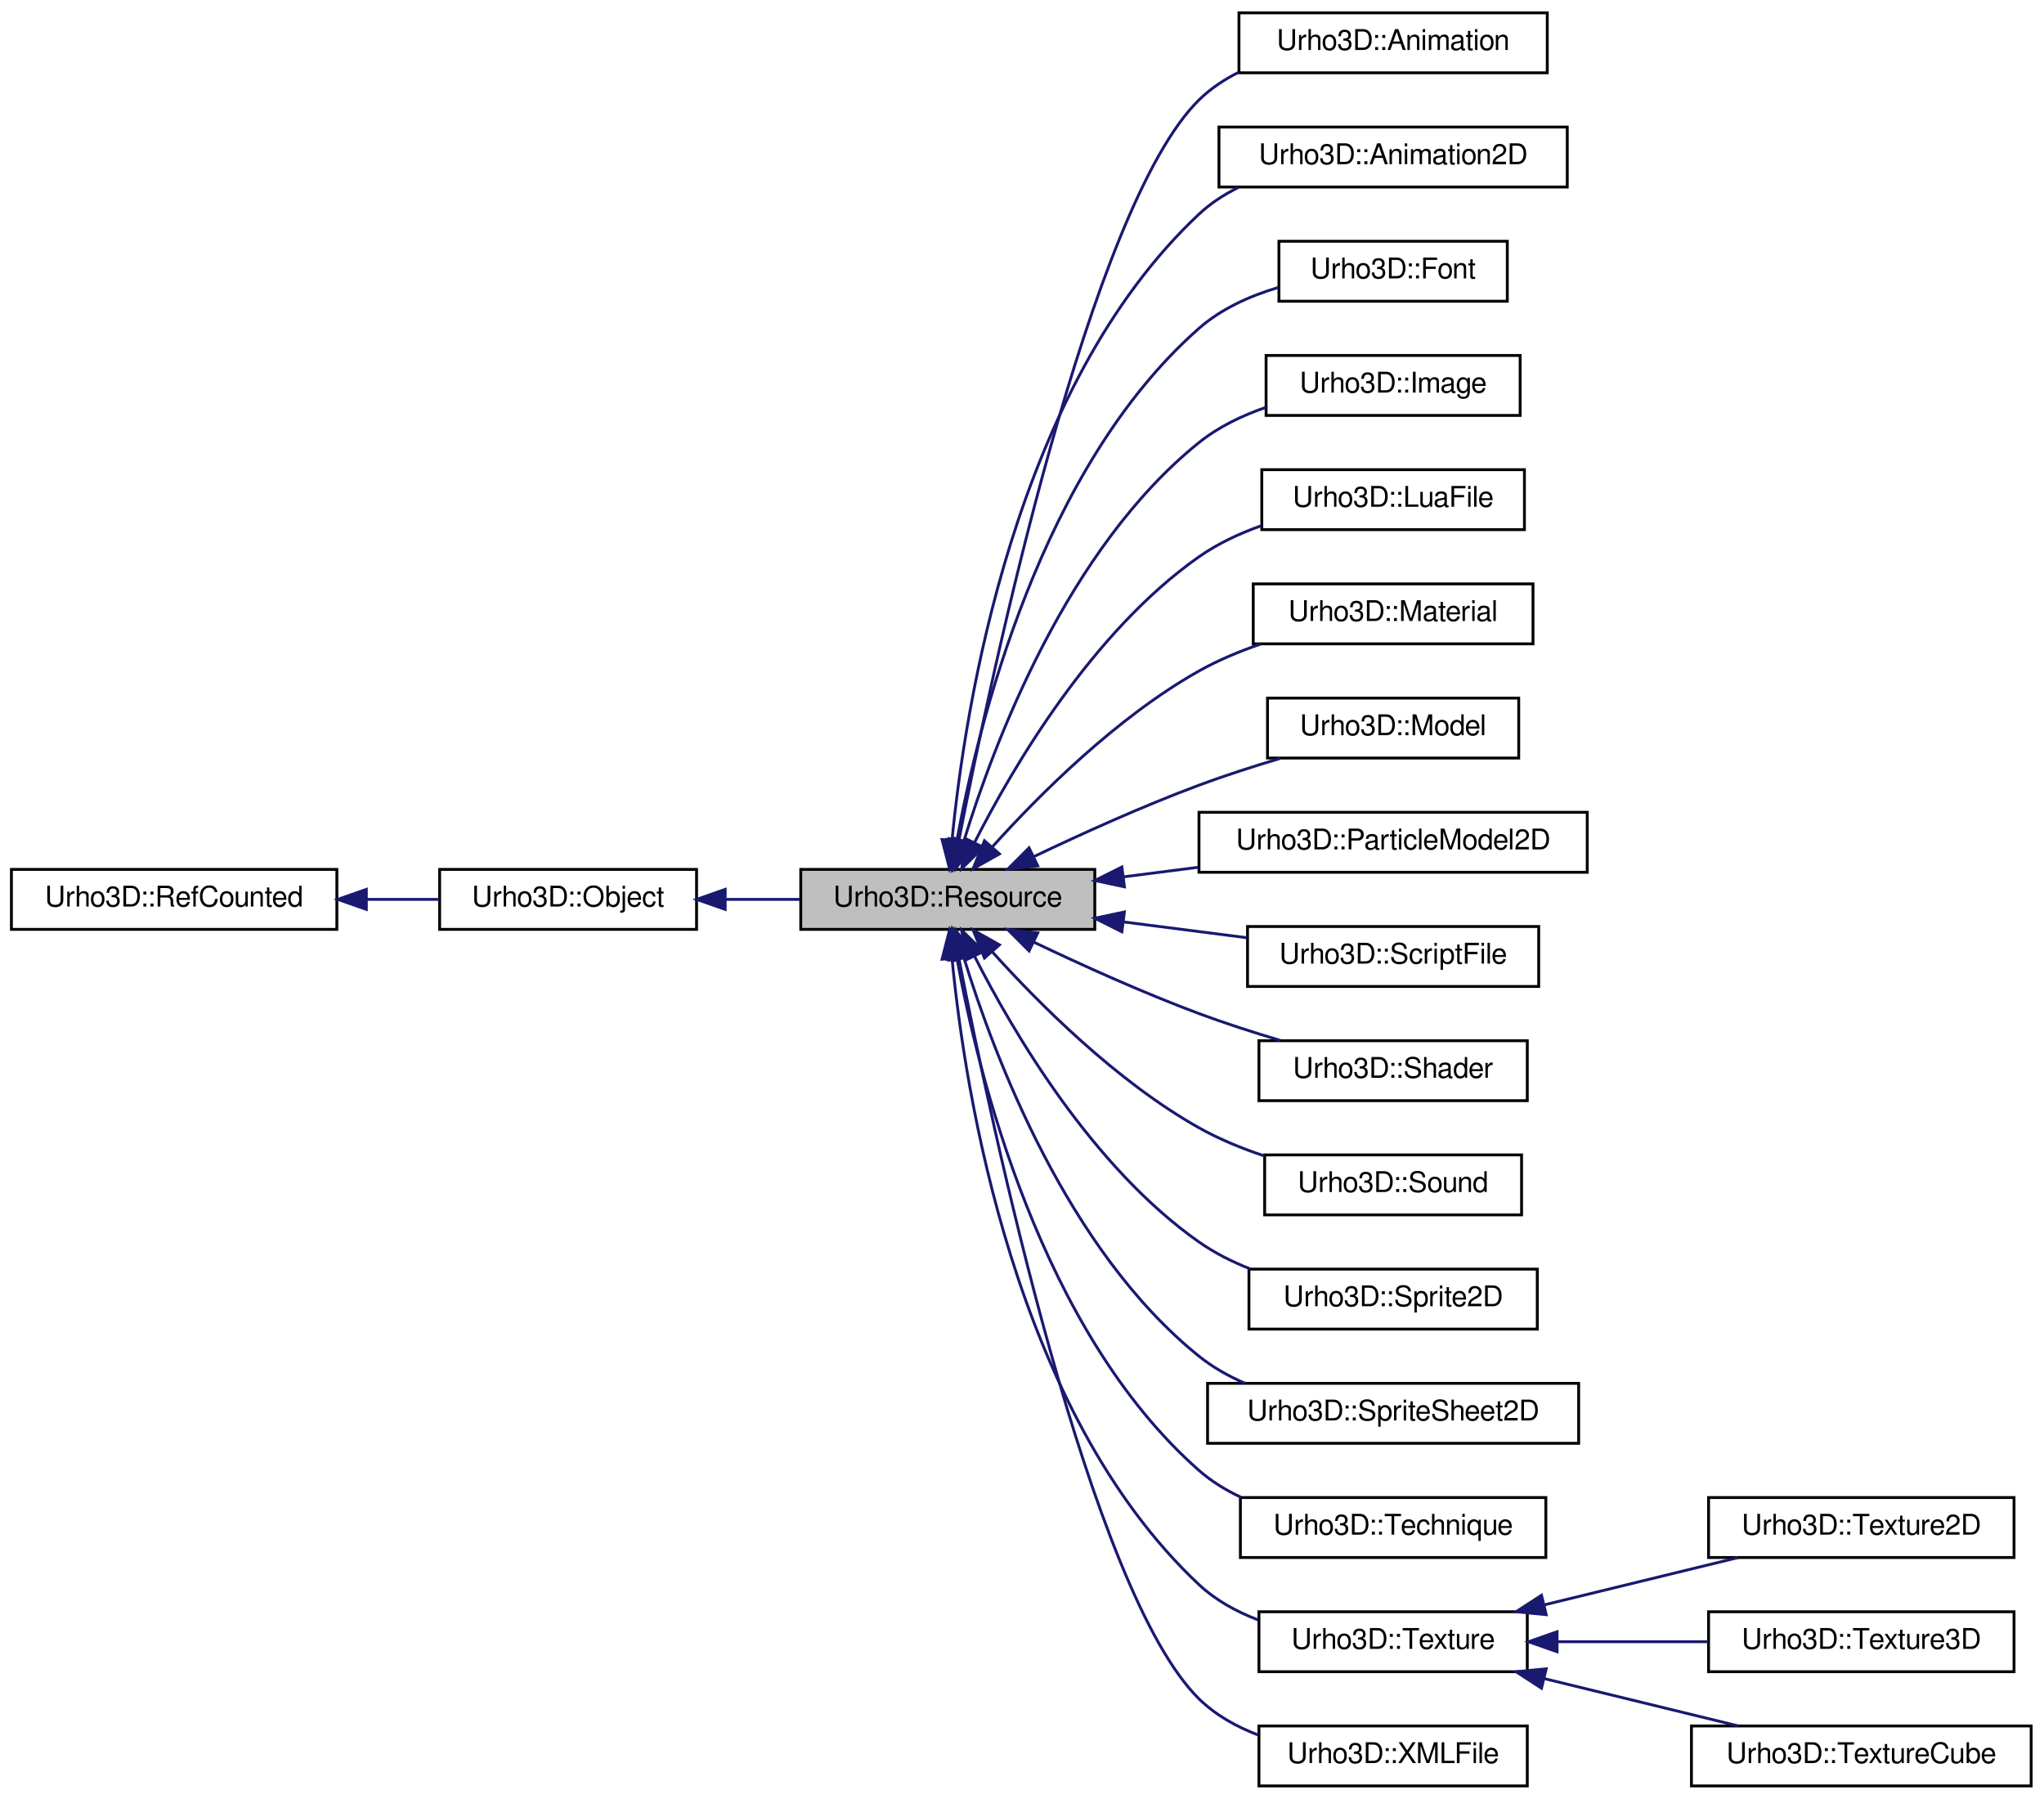
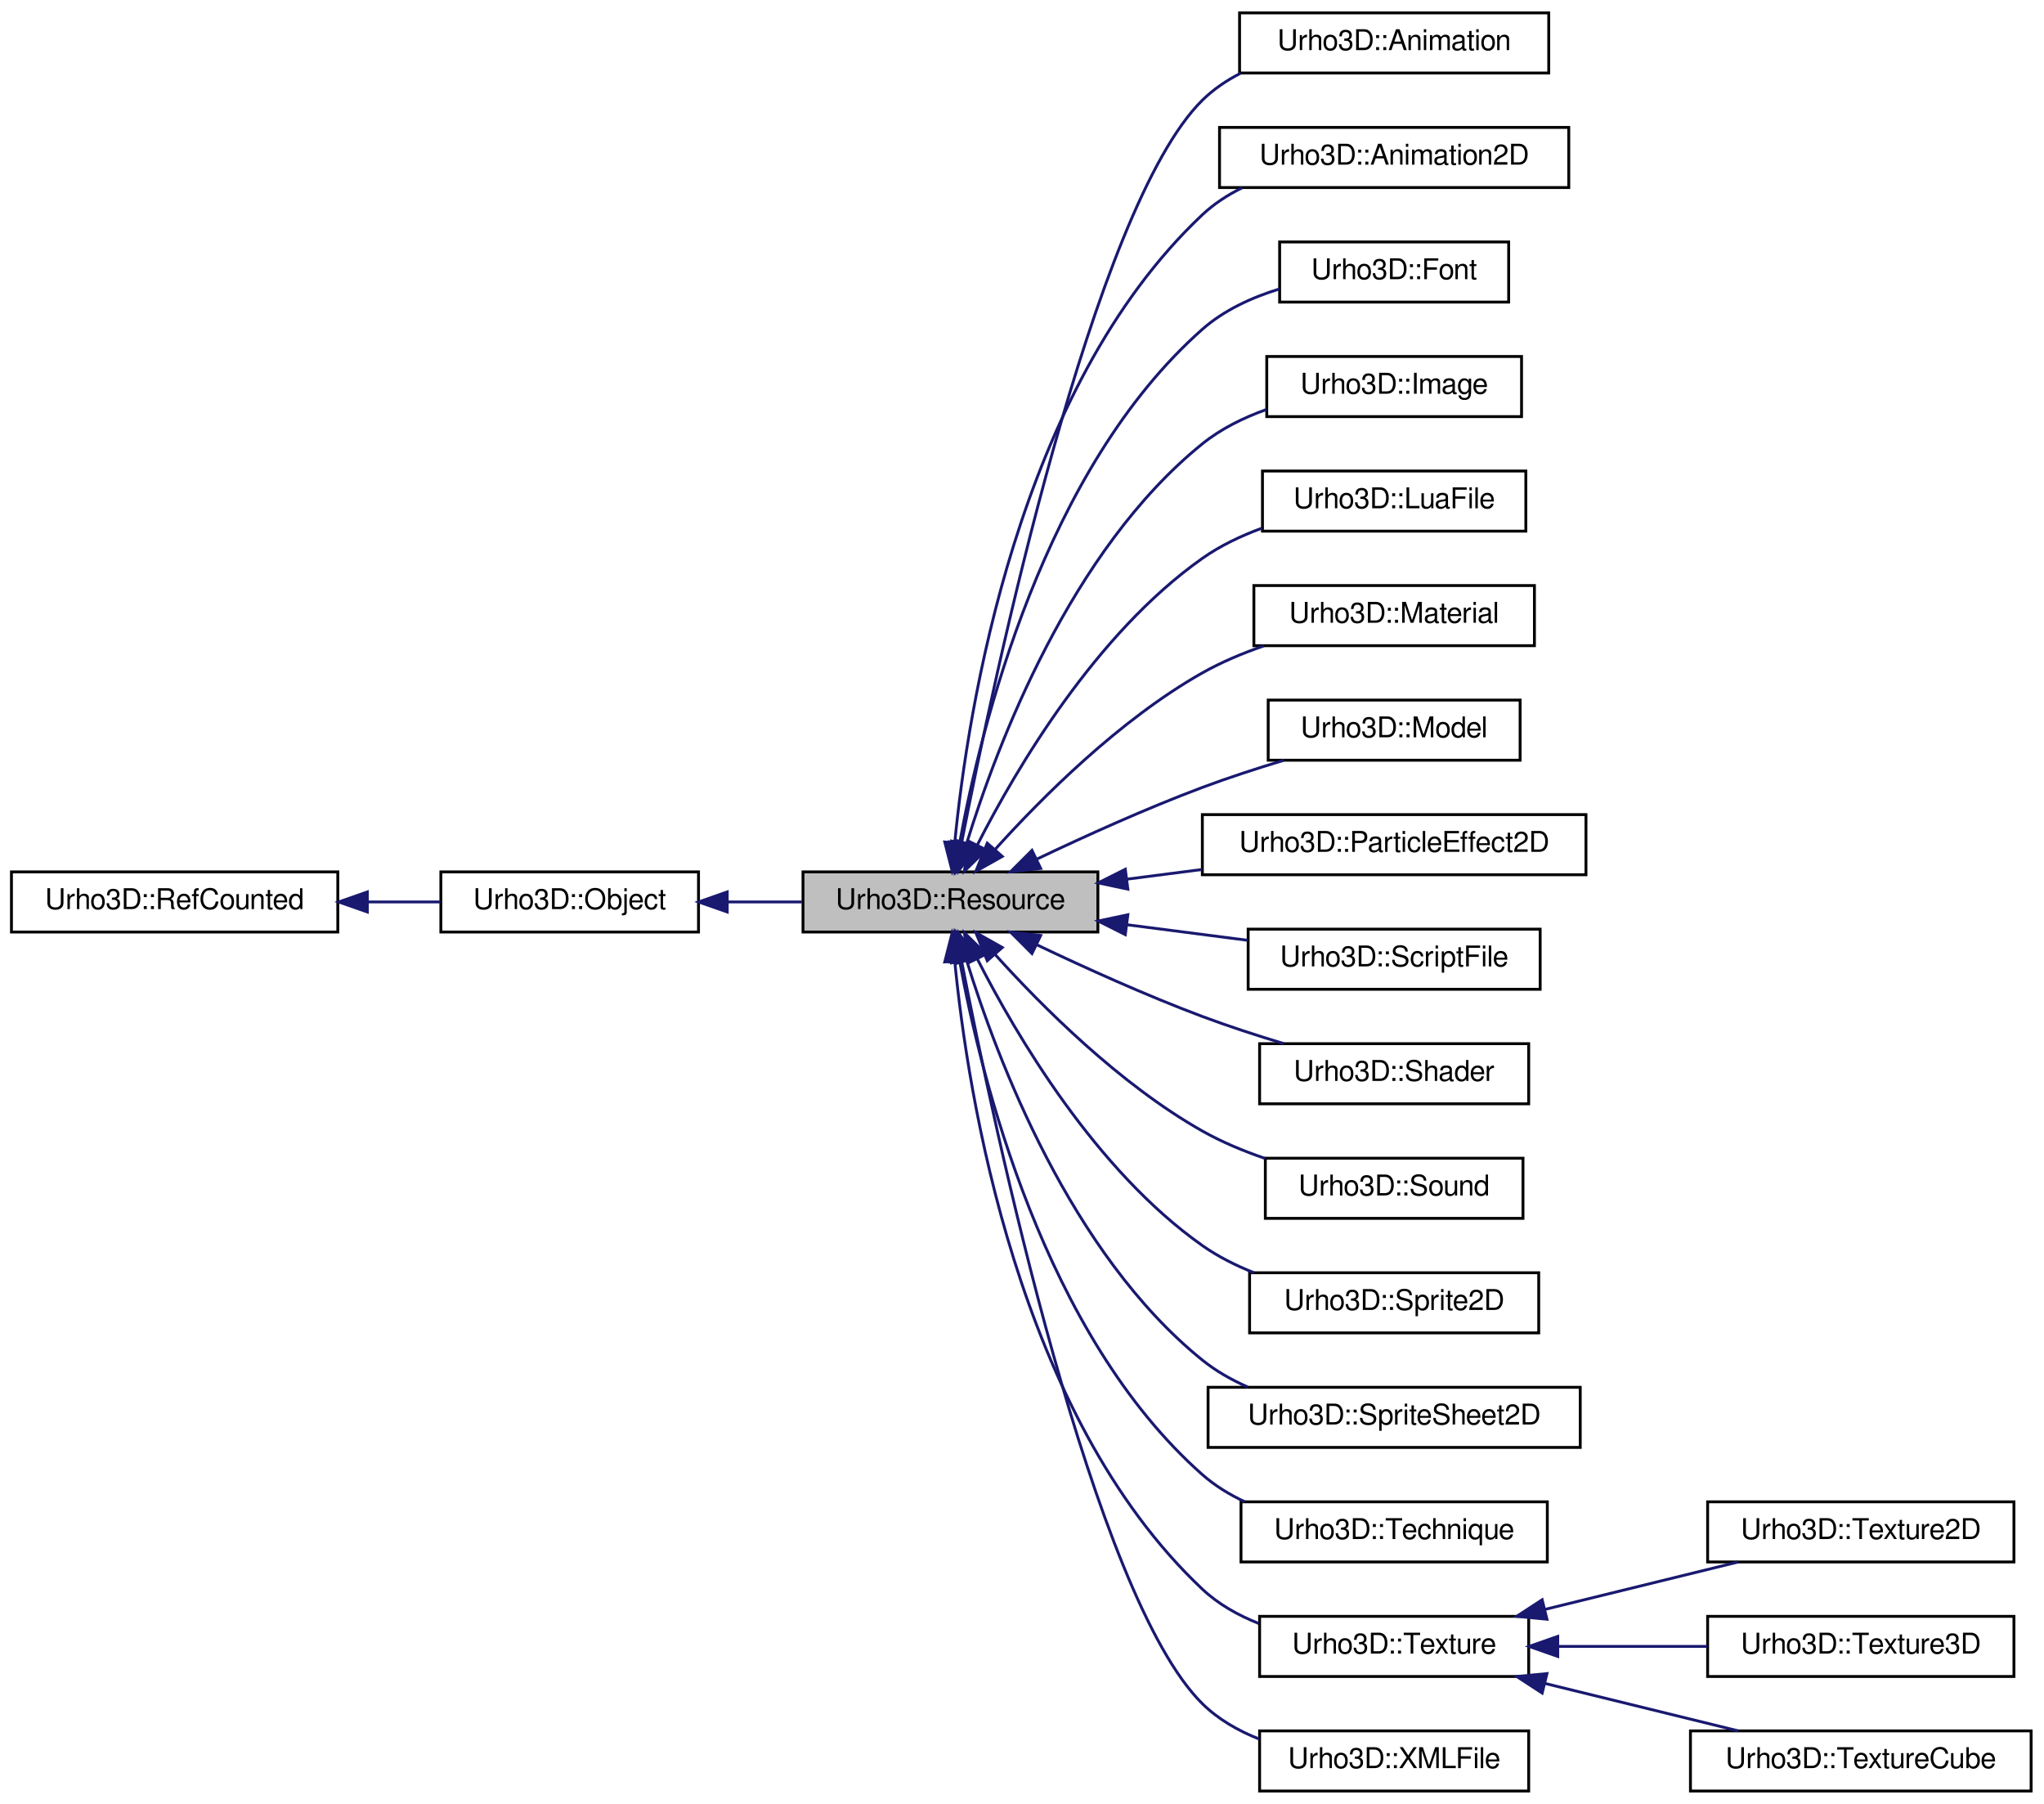
- <svg xmlns="http://www.w3.org/2000/svg" xmlns:xlink="http://www.w3.org/1999/xlink" width="716pt" height="630pt" viewBox="0.00 0.00 716.00 630.00">
+ <svg xmlns="http://www.w3.org/2000/svg" xmlns:xlink="http://www.w3.org/1999/xlink" width="714pt" height="630pt" viewBox="0.00 0.00 714.00 630.00">
  <g id="graph1" class="graph" transform="scale(1 1) rotate(0) translate(4 626)">
    <g id="node1" class="node">
      <polygon fill="#bfbfbf" stroke="black" points="276.5,-300.5 276.5,-321.5 379.5,-321.5 379.5,-300.5 276.5,-300.5" />
      <text text-anchor="middle" x="328" y="-308.5" font-family="FreeSans" font-size="10.00">Urho3D::Resource</text>
    </g>
    <g id="node7" class="node">
      <a xlink:href="a00054.html" target="_top" xlink:title="Skeletal animation resource.">
-         <polygon fill="none" stroke="black" points="430,-600.5 430,-621.5 538,-621.5 538,-600.5 430,-600.5" />
-         <text text-anchor="middle" x="484" y="-608.5" font-family="FreeSans" font-size="10.00">Urho3D::Animation</text>
+         <polygon fill="none" stroke="black" points="429,-600.5 429,-621.5 537,-621.5 537,-600.5 429,-600.5" />
+         <text text-anchor="middle" x="483" y="-608.5" font-family="FreeSans" font-size="10.00">Urho3D::Animation</text>
      </a>
    </g>
    <g id="edge6" class="edge">
-       <path fill="none" stroke="midnightblue" d="M331.886,-331.659C343.229,-389.9 377.911,-553.608 416,-591 420.039,-594.966 424.823,-598.152 429.952,-600.711" />
-       <polygon fill="midnightblue" stroke="midnightblue" points="335.311,-330.936 329.989,-321.774 328.436,-332.255 335.311,-330.936" />
+       <path fill="none" stroke="midnightblue" d="M331.893,-331.651C343.256,-389.872 377.987,-553.531 416,-591 419.89,-594.835 424.483,-597.939 429.412,-600.452" />
+       <polygon fill="midnightblue" stroke="midnightblue" points="335.319,-330.929 329.993,-321.77 328.445,-332.251 335.319,-330.929" />
    </g>
    <g id="node9" class="node">
      <a xlink:href="a00055.html" target="_top" xlink:title="2D animation.">
-         <polygon fill="none" stroke="black" points="423,-560.5 423,-581.5 545,-581.5 545,-560.5 423,-560.5" />
-         <text text-anchor="middle" x="484" y="-568.5" font-family="FreeSans" font-size="10.00">Urho3D::Animation2D</text>
+         <polygon fill="none" stroke="black" points="422,-560.5 422,-581.5 544,-581.5 544,-560.5 422,-560.5" />
+         <text text-anchor="middle" x="483" y="-568.5" font-family="FreeSans" font-size="10.00">Urho3D::Animation2D</text>
      </a>
    </g>
    <g id="edge8" class="edge">
-       <path fill="none" stroke="midnightblue" d="M329.49,-331.712C333.946,-377.96 351.217,-490.321 416,-551 420.042,-554.786 424.763,-557.858 429.801,-560.352" />
-       <polygon fill="midnightblue" stroke="midnightblue" points="332.972,-331.351 328.63,-321.687 325.998,-331.95 332.972,-331.351" />
+       <path fill="none" stroke="midnightblue" d="M329.508,-331.693C334,-377.903 351.34,-490.19 416,-551 420.068,-554.826 424.837,-557.922 429.924,-560.428" />
+       <polygon fill="midnightblue" stroke="midnightblue" points="332.99,-331.337 328.64,-321.677 326.017,-331.942 332.99,-331.337" />
    </g>
    <g id="node11" class="node">
      <a xlink:href="a00154.html" target="_top" xlink:title="Font resource.">
-         <polygon fill="none" stroke="black" points="444,-520.5 444,-541.5 524,-541.5 524,-520.5 444,-520.5" />
-         <text text-anchor="middle" x="484" y="-528.5" font-family="FreeSans" font-size="10.00">Urho3D::Font</text>
+         <polygon fill="none" stroke="black" points="443,-520.5 443,-541.5 523,-541.5 523,-520.5 443,-520.5" />
+         <text text-anchor="middle" x="483" y="-528.5" font-family="FreeSans" font-size="10.00">Urho3D::Font</text>
      </a>
    </g>
    <g id="edge10" class="edge">
-       <path fill="none" stroke="midnightblue" d="M331.18,-331.525C338.534,-371.964 360.531,-462.235 416,-511 423.763,-517.825 433.753,-522.324 443.673,-525.29" />
-       <polygon fill="midnightblue" stroke="midnightblue" points="334.605,-330.789 329.478,-321.517 327.704,-331.962 334.605,-330.789" />
+       <path fill="none" stroke="midnightblue" d="M331.197,-331.506C338.581,-371.91 360.629,-462.123 416,-511 423.554,-517.668 433.252,-522.114 442.911,-525.079" />
+       <polygon fill="midnightblue" stroke="midnightblue" points="334.622,-330.774 329.487,-321.507 327.722,-331.953 334.622,-330.774" />
    </g>
    <g id="node13" class="node">
      <a xlink:href="a00175.html" target="_top" xlink:title="Image resource.">
-         <polygon fill="none" stroke="black" points="439.5,-480.5 439.5,-501.5 528.5,-501.5 528.5,-480.5 439.5,-480.5" />
-         <text text-anchor="middle" x="484" y="-488.5" font-family="FreeSans" font-size="10.00">Urho3D::Image</text>
+         <polygon fill="none" stroke="black" points="438.5,-480.5 438.5,-501.5 527.5,-501.5 527.5,-480.5 438.5,-480.5" />
+         <text text-anchor="middle" x="483" y="-488.5" font-family="FreeSans" font-size="10.00">Urho3D::Image</text>
      </a>
    </g>
    <g id="edge12" class="edge">
-       <path fill="none" stroke="midnightblue" d="M333.698,-331.629C344.194,-365.763 369.845,-433.904 416,-471 422.81,-476.473 431.073,-480.449 439.46,-483.337" />
-       <polygon fill="midnightblue" stroke="midnightblue" points="336.994,-330.43 330.816,-321.823 330.278,-332.404 336.994,-330.43" />
+       <path fill="none" stroke="midnightblue" d="M333.715,-331.608C344.235,-365.713 369.92,-433.811 416,-471 422.518,-476.26 430.39,-480.138 438.412,-482.996" />
+       <polygon fill="midnightblue" stroke="midnightblue" points="337.011,-330.413 330.825,-321.812 330.297,-332.393 337.011,-330.413" />
    </g>
    <g id="node15" class="node">
      <a xlink:href="a00199.html" target="_top" xlink:title="Lua file.">
-         <polygon fill="none" stroke="black" points="438,-440.5 438,-461.5 530,-461.5 530,-440.5 438,-440.5" />
-         <text text-anchor="middle" x="484" y="-448.5" font-family="FreeSans" font-size="10.00">Urho3D::LuaFile</text>
+         <polygon fill="none" stroke="black" points="437,-440.5 437,-461.5 529,-461.5 529,-440.5 437,-440.5" />
+         <text text-anchor="middle" x="483" y="-448.5" font-family="FreeSans" font-size="10.00">Urho3D::LuaFile</text>
      </a>
    </g>
    <g id="edge14" class="edge">
-       <path fill="none" stroke="midnightblue" d="M337.401,-330.97C351.003,-357.71 378.688,-404.808 416,-431 422.547,-435.596 430.153,-439.147 437.858,-441.888" />
-       <polygon fill="midnightblue" stroke="midnightblue" points="340.445,-329.229 332.887,-321.805 334.166,-332.322 340.445,-329.229" />
+       <path fill="none" stroke="midnightblue" d="M337.417,-330.948C351.036,-357.663 378.741,-404.733 416,-431 422.251,-435.407 429.482,-438.855 436.834,-441.551" />
+       <polygon fill="midnightblue" stroke="midnightblue" points="340.461,-329.209 332.896,-321.792 334.185,-332.308 340.461,-329.209" />
    </g>
    <g id="node17" class="node">
      <a xlink:href="a00203.html" target="_top" xlink:title="Describes how to render 3D geometries.">
-         <polygon fill="none" stroke="black" points="435,-400.5 435,-421.5 533,-421.5 533,-400.5 435,-400.5" />
-         <text text-anchor="middle" x="484" y="-408.5" font-family="FreeSans" font-size="10.00">Urho3D::Material</text>
+         <polygon fill="none" stroke="black" points="434,-400.5 434,-421.5 532,-421.5 532,-400.5 434,-400.5" />
+         <text text-anchor="middle" x="483" y="-408.5" font-family="FreeSans" font-size="10.00">Urho3D::Material</text>
      </a>
    </g>
    <g id="edge16" class="edge">
-       <path fill="none" stroke="midnightblue" d="M343.562,-329.339C359.879,-347.467 387.122,-374.774 416,-391 422.651,-394.737 430.069,-397.838 437.493,-400.39" />
-       <polygon fill="midnightblue" stroke="midnightblue" points="346.101,-326.926 336.868,-321.73 340.845,-331.55 346.101,-326.926" />
+       <path fill="none" stroke="midnightblue" d="M343.576,-329.315C359.903,-347.423 387.155,-374.715 416,-391 422.66,-394.76 430.099,-397.88 437.531,-400.448" />
+       <polygon fill="midnightblue" stroke="midnightblue" points="346.114,-326.902 336.876,-321.714 340.863,-331.53 346.114,-326.902" />
    </g>
    <g id="node19" class="node">
      <a xlink:href="a00212.html" target="_top" xlink:title="3D model resource.">
-         <polygon fill="none" stroke="black" points="440,-360.5 440,-381.5 528,-381.5 528,-360.5 440,-360.5" />
-         <text text-anchor="middle" x="484" y="-368.5" font-family="FreeSans" font-size="10.00">Urho3D::Model</text>
+         <polygon fill="none" stroke="black" points="439,-360.5 439,-381.5 527,-381.5 527,-360.5 439,-360.5" />
+         <text text-anchor="middle" x="483" y="-368.5" font-family="FreeSans" font-size="10.00">Urho3D::Model</text>
      </a>
    </g>
    <g id="edge18" class="edge">
-       <path fill="none" stroke="midnightblue" d="M358.282,-326.04C375.051,-334.043 396.41,-343.708 416,-351 425.111,-354.391 435.074,-357.594 444.496,-360.402" />
-       <polygon fill="midnightblue" stroke="midnightblue" points="359.514,-322.748 348.987,-321.551 356.47,-329.052 359.514,-322.748" />
+       <path fill="none" stroke="midnightblue" d="M358.294,-326.009C375.067,-334.002 396.425,-343.669 416,-351 425.094,-354.406 435.048,-357.637 444.435,-360.468" />
+       <polygon fill="midnightblue" stroke="midnightblue" points="359.524,-322.716 348.996,-321.526 356.484,-329.022 359.524,-322.716" />
    </g>
    <g id="node21" class="node">
-       <a xlink:href="a00248.html" target="_top" xlink:title="2D particle effect resource.">
-         <polygon fill="none" stroke="black" points="416,-320.5 416,-341.5 552,-341.5 552,-320.5 416,-320.5" />
-         <text text-anchor="middle" x="484" y="-328.5" font-family="FreeSans" font-size="10.00">Urho3D::ParticleModel2D</text>
+       <a xlink:href="a00246.html" target="_top" xlink:title="2D particle effect resource.">
+         <polygon fill="none" stroke="black" points="416,-320.5 416,-341.5 550,-341.5 550,-320.5 416,-320.5" />
+         <text text-anchor="middle" x="483" y="-328.5" font-family="FreeSans" font-size="10.00">Urho3D::ParticleEffect2D</text>
      </a>
    </g>
    <g id="edge20" class="edge">
-       <path fill="none" stroke="midnightblue" d="M389.506,-318.885C398.154,-319.994 407.084,-321.139 415.846,-322.262" />
-       <polygon fill="midnightblue" stroke="midnightblue" points="389.876,-315.404 379.513,-317.604 388.986,-322.347 389.876,-315.404" />
+       <path fill="none" stroke="midnightblue" d="M389.602,-318.949C398.243,-320.064 407.159,-321.214 415.895,-322.341" />
+       <polygon fill="midnightblue" stroke="midnightblue" points="389.978,-315.468 379.613,-317.66 389.083,-322.411 389.978,-315.468" />
    </g>
    <g id="node23" class="node">
      <a xlink:href="a00293.html" target="_top" xlink:title="Script file resource.">
-         <polygon fill="none" stroke="black" points="433,-280.5 433,-301.5 535,-301.5 535,-280.5 433,-280.5" />
-         <text text-anchor="middle" x="484" y="-288.5" font-family="FreeSans" font-size="10.00">Urho3D::ScriptFile</text>
+         <polygon fill="none" stroke="black" points="432,-280.5 432,-301.5 534,-301.5 534,-280.5 432,-280.5" />
+         <text text-anchor="middle" x="483" y="-288.5" font-family="FreeSans" font-size="10.00">Urho3D::ScriptFile</text>
      </a>
    </g>
    <g id="edge22" class="edge">
-       <path fill="none" stroke="midnightblue" d="M389.741,-303.084C404.013,-301.255 419.044,-299.328 432.808,-297.563" />
-       <polygon fill="midnightblue" stroke="midnightblue" points="388.986,-299.653 379.513,-304.396 389.876,-306.596 388.986,-299.653" />
+       <path fill="none" stroke="midnightblue" d="M389.651,-303.045C403.65,-301.239 418.37,-299.339 431.876,-297.597" />
+       <polygon fill="midnightblue" stroke="midnightblue" points="389.083,-299.589 379.613,-304.34 389.978,-306.532 389.083,-299.589" />
    </g>
    <g id="node25" class="node">
      <a xlink:href="a00299.html" target="_top" xlink:title="Shader resource consisting of several shader variations.">
-         <polygon fill="none" stroke="black" points="437,-240.5 437,-261.5 531,-261.5 531,-240.5 437,-240.5" />
-         <text text-anchor="middle" x="484" y="-248.5" font-family="FreeSans" font-size="10.00">Urho3D::Shader</text>
+         <polygon fill="none" stroke="black" points="436,-240.5 436,-261.5 530,-261.5 530,-240.5 436,-240.5" />
+         <text text-anchor="middle" x="483" y="-248.5" font-family="FreeSans" font-size="10.00">Urho3D::Shader</text>
      </a>
    </g>
    <g id="edge24" class="edge">
-       <path fill="none" stroke="midnightblue" d="M358.282,-295.96C375.051,-287.957 396.41,-278.292 416,-271 425.111,-267.609 435.074,-264.406 444.496,-261.598" />
-       <polygon fill="midnightblue" stroke="midnightblue" points="356.47,-292.948 348.987,-300.449 359.514,-299.252 356.47,-292.948" />
+       <path fill="none" stroke="midnightblue" d="M358.294,-295.991C375.067,-287.998 396.425,-278.331 416,-271 425.094,-267.594 435.048,-264.363 444.435,-261.532" />
+       <polygon fill="midnightblue" stroke="midnightblue" points="356.484,-292.978 348.996,-300.474 359.524,-299.284 356.484,-292.978" />
    </g>
    <g id="node27" class="node">
      <a xlink:href="a00312.html" target="_top" xlink:title="Sound resource.">
-         <polygon fill="none" stroke="black" points="439,-200.5 439,-221.5 529,-221.5 529,-200.5 439,-200.5" />
-         <text text-anchor="middle" x="484" y="-208.5" font-family="FreeSans" font-size="10.00">Urho3D::Sound</text>
+         <polygon fill="none" stroke="black" points="438,-200.5 438,-221.5 528,-221.5 528,-200.5 438,-200.5" />
+         <text text-anchor="middle" x="483" y="-208.5" font-family="FreeSans" font-size="10.00">Urho3D::Sound</text>
      </a>
    </g>
    <g id="edge26" class="edge">
-       <path fill="none" stroke="midnightblue" d="M343.562,-292.661C359.879,-274.533 387.122,-247.226 416,-231 423.08,-227.021 431.03,-223.765 438.929,-221.123" />
-       <polygon fill="midnightblue" stroke="midnightblue" points="340.845,-290.45 336.868,-300.27 346.101,-295.074 340.845,-290.45" />
+       <path fill="none" stroke="midnightblue" d="M343.576,-292.685C359.903,-274.577 387.155,-247.285 416,-231 422.765,-227.181 430.336,-224.021 437.885,-221.43" />
+       <polygon fill="midnightblue" stroke="midnightblue" points="340.863,-290.47 336.876,-300.286 346.114,-295.098 340.863,-290.47" />
    </g>
    <g id="node29" class="node">
      <a xlink:href="a00323.html" target="_top" xlink:title="Sprite.">
-         <polygon fill="none" stroke="black" points="433.5,-160.5 433.5,-181.5 534.5,-181.5 534.5,-160.5 433.5,-160.5" />
-         <text text-anchor="middle" x="484" y="-168.5" font-family="FreeSans" font-size="10.00">Urho3D::Sprite2D</text>
+         <polygon fill="none" stroke="black" points="432.5,-160.5 432.5,-181.5 533.5,-181.5 533.5,-160.5 432.5,-160.5" />
+         <text text-anchor="middle" x="483" y="-168.5" font-family="FreeSans" font-size="10.00">Urho3D::Sprite2D</text>
      </a>
    </g>
    <g id="edge28" class="edge">
-       <path fill="none" stroke="midnightblue" d="M337.401,-291.03C351.003,-264.29 378.688,-217.192 416,-191 421.439,-187.182 427.609,-184.085 433.959,-181.575" />
-       <polygon fill="midnightblue" stroke="midnightblue" points="334.166,-289.678 332.887,-300.195 340.445,-292.771 334.166,-289.678" />
+       <path fill="none" stroke="midnightblue" d="M337.417,-291.052C351.036,-264.337 378.741,-217.267 416,-191 421.457,-187.153 427.661,-184.036 434.041,-181.513" />
+       <polygon fill="midnightblue" stroke="midnightblue" points="334.185,-289.692 332.896,-300.208 340.461,-292.791 334.185,-289.692" />
    </g>
    <g id="node31" class="node">
      <a xlink:href="a00324.html" target="_top" xlink:title="Sprite sheet.">
-         <polygon fill="none" stroke="black" points="419,-120.5 419,-141.5 549,-141.5 549,-120.5 419,-120.5" />
-         <text text-anchor="middle" x="484" y="-128.5" font-family="FreeSans" font-size="10.00">Urho3D::SpriteSheet2D</text>
+         <polygon fill="none" stroke="black" points="418,-120.5 418,-141.5 548,-141.5 548,-120.5 418,-120.5" />
+         <text text-anchor="middle" x="483" y="-128.5" font-family="FreeSans" font-size="10.00">Urho3D::SpriteSheet2D</text>
      </a>
    </g>
    <g id="edge30" class="edge">
-       <path fill="none" stroke="midnightblue" d="M333.698,-290.371C344.194,-256.237 369.845,-188.096 416,-151 420.796,-147.146 426.312,-144.034 432.085,-141.522" />
-       <polygon fill="midnightblue" stroke="midnightblue" points="330.278,-289.596 330.816,-300.177 336.994,-291.57 330.278,-289.596" />
+       <path fill="none" stroke="midnightblue" d="M333.715,-290.392C344.235,-256.287 369.92,-188.189 416,-151 420.723,-147.188 426.157,-144.102 431.844,-141.604" />
+       <polygon fill="midnightblue" stroke="midnightblue" points="330.297,-289.607 330.825,-300.188 337.011,-291.587 330.297,-289.607" />
    </g>
    <g id="node33" class="node">
      <a xlink:href="a00331.html" target="_top" xlink:title="Material technique. Consists of several passes.">
-         <polygon fill="none" stroke="black" points="430.5,-80.5 430.5,-101.5 537.5,-101.5 537.5,-80.5 430.5,-80.5" />
-         <text text-anchor="middle" x="484" y="-88.5" font-family="FreeSans" font-size="10.00">Urho3D::Technique</text>
+         <polygon fill="none" stroke="black" points="429.5,-80.5 429.5,-101.5 536.5,-101.5 536.5,-80.5 429.5,-80.5" />
+         <text text-anchor="middle" x="483" y="-88.5" font-family="FreeSans" font-size="10.00">Urho3D::Technique</text>
      </a>
    </g>
    <g id="edge32" class="edge">
-       <path fill="none" stroke="midnightblue" d="M331.18,-290.475C338.534,-250.036 360.531,-159.765 416,-111 420.344,-107.181 425.384,-104.091 430.72,-101.589" />
-       <polygon fill="midnightblue" stroke="midnightblue" points="327.704,-290.038 329.478,-300.483 334.605,-291.211 327.704,-290.038" />
+       <path fill="none" stroke="midnightblue" d="M331.197,-290.494C338.581,-250.09 360.629,-159.877 416,-111 420.368,-107.144 425.454,-104.031 430.834,-101.518" />
+       <polygon fill="midnightblue" stroke="midnightblue" points="327.722,-290.047 329.487,-300.493 334.622,-291.226 327.722,-290.047" />
    </g>
    <g id="node35" class="node">
      <a xlink:href="a00337.html" target="_top" xlink:title="Base class for texture resources.">
-         <polygon fill="none" stroke="black" points="437,-40.5 437,-61.5 531,-61.5 531,-40.5 437,-40.5" />
-         <text text-anchor="middle" x="484" y="-48.5" font-family="FreeSans" font-size="10.00">Urho3D::Texture</text>
+         <polygon fill="none" stroke="black" points="436,-40.5 436,-61.5 530,-61.5 530,-40.5 436,-40.5" />
+         <text text-anchor="middle" x="483" y="-48.5" font-family="FreeSans" font-size="10.00">Urho3D::Texture</text>
      </a>
    </g>
    <g id="edge34" class="edge">
-       <path fill="none" stroke="midnightblue" d="M329.49,-290.288C333.946,-244.04 351.217,-131.679 416,-71 421.838,-65.532 429.095,-61.551 436.674,-58.655" />
-       <polygon fill="midnightblue" stroke="midnightblue" points="325.998,-290.05 328.63,-300.313 332.972,-290.649 325.998,-290.05" />
+       <path fill="none" stroke="midnightblue" d="M329.508,-290.307C334,-244.097 351.34,-131.81 416,-71 421.571,-65.761 428.458,-61.889 435.675,-59.029" />
+       <polygon fill="midnightblue" stroke="midnightblue" points="326.017,-290.058 328.64,-300.323 332.99,-290.663 326.017,-290.058" />
    </g>
    <g id="node43" class="node">
      <a xlink:href="a00374.html" target="_top" xlink:title="XML document resource.">
-         <polygon fill="none" stroke="black" points="437,-0.5 437,-21.5 531,-21.5 531,-0.5 437,-0.5" />
-         <text text-anchor="middle" x="484" y="-8.5" font-family="FreeSans" font-size="10.00">Urho3D::XMLFile</text>
+         <polygon fill="none" stroke="black" points="436,-0.5 436,-21.5 530,-21.5 530,-0.5 436,-0.5" />
+         <text text-anchor="middle" x="483" y="-8.5" font-family="FreeSans" font-size="10.00">Urho3D::XMLFile</text>
      </a>
    </g>
    <g id="edge42" class="edge">
-       <path fill="none" stroke="midnightblue" d="M331.886,-290.341C343.229,-232.1 377.911,-68.392 416,-31 421.796,-25.31 429.123,-21.225 436.806,-18.295" />
-       <polygon fill="midnightblue" stroke="midnightblue" points="328.436,-289.745 329.989,-300.226 335.311,-291.064 328.436,-289.745" />
+       <path fill="none" stroke="midnightblue" d="M331.893,-290.349C343.256,-232.128 377.987,-68.469 416,-31 421.533,-25.546 428.487,-21.569 435.806,-18.672" />
+       <polygon fill="midnightblue" stroke="midnightblue" points="328.445,-289.749 329.993,-300.23 335.319,-291.071 328.445,-289.749" />
    </g>
    <g id="node2" class="node">
      <a xlink:href="a00229.html" target="_top" xlink:title="Base class for objects with type identification, subsystem access and event sending/receiving capabil...">
        <polygon fill="none" stroke="black" points="150,-300.5 150,-321.5 240,-321.5 240,-300.5 150,-300.5" />
        <text text-anchor="middle" x="195" y="-308.5" font-family="FreeSans" font-size="10.00">Urho3D::Object</text>
      </a>
    </g>
    <g id="edge2" class="edge">
      <path fill="none" stroke="midnightblue" d="M250.297,-311C258.852,-311 267.662,-311 276.138,-311" />
      <polygon fill="midnightblue" stroke="midnightblue" points="250.028,-307.5 240.028,-311 250.028,-314.5 250.028,-307.5" />
    </g>
    <g id="node4" class="node">
      <a xlink:href="a00270.html" target="_top" xlink:title="Base class for intrusively reference-counted objects. These are noncopyable and non-assignable.">
        <polygon fill="none" stroke="black" points="0,-300.5 0,-321.5 114,-321.5 114,-300.5 0,-300.5" />
        <text text-anchor="middle" x="57" y="-308.5" font-family="FreeSans" font-size="10.00">Urho3D::RefCounted</text>
      </a>
    </g>
    <g id="edge4" class="edge">
      <path fill="none" stroke="midnightblue" d="M124.403,-311C133.027,-311 141.686,-311 149.838,-311" />
      <polygon fill="midnightblue" stroke="midnightblue" points="124.326,-307.5 114.326,-311 124.326,-314.5 124.326,-307.5" />
    </g>
    <g id="node37" class="node">
      <a xlink:href="a00338.html" target="_top" xlink:title="2D texture resource.">
-         <polygon fill="none" stroke="black" points="594.5,-80.5 594.5,-101.5 701.5,-101.5 701.5,-80.5 594.5,-80.5" />
-         <text text-anchor="middle" x="648" y="-88.5" font-family="FreeSans" font-size="10.00">Urho3D::Texture2D</text>
+         <polygon fill="none" stroke="black" points="592.5,-80.5 592.5,-101.5 699.5,-101.5 699.5,-80.5 592.5,-80.5" />
+         <text text-anchor="middle" x="646" y="-88.5" font-family="FreeSans" font-size="10.00">Urho3D::Texture2D</text>
      </a>
    </g>
    <g id="edge36" class="edge">
-       <path fill="none" stroke="midnightblue" d="M536.935,-63.911C558.914,-69.272 584.093,-75.413 604.914,-80.491" />
-       <polygon fill="midnightblue" stroke="midnightblue" points="537.634,-60.479 527.089,-61.51 535.975,-67.279 537.634,-60.479" />
+       <path fill="none" stroke="midnightblue" d="M535.612,-63.911C557.457,-69.272 582.483,-75.413 603.177,-80.491" />
+       <polygon fill="midnightblue" stroke="midnightblue" points="536.372,-60.494 525.826,-61.51 534.704,-67.292 536.372,-60.494" />
    </g>
    <g id="node39" class="node">
      <a xlink:href="a00339.html" target="_top" xlink:title="3D texture resource.">
-         <polygon fill="none" stroke="black" points="594.5,-40.5 594.5,-61.5 701.5,-61.5 701.5,-40.5 594.5,-40.5" />
-         <text text-anchor="middle" x="648" y="-48.5" font-family="FreeSans" font-size="10.00">Urho3D::Texture3D</text>
+         <polygon fill="none" stroke="black" points="592.5,-40.5 592.5,-61.5 699.5,-61.5 699.5,-40.5 592.5,-40.5" />
+         <text text-anchor="middle" x="646" y="-48.5" font-family="FreeSans" font-size="10.00">Urho3D::Texture3D</text>
      </a>
    </g>
    <g id="edge38" class="edge">
-       <path fill="none" stroke="midnightblue" d="M541.84,-51C558.916,-51 577.527,-51 594.329,-51" />
-       <polygon fill="midnightblue" stroke="midnightblue" points="541.436,-47.5 531.436,-51 541.436,-54.5 541.436,-47.5" />
+       <path fill="none" stroke="midnightblue" d="M540.436,-51C557.324,-51 575.725,-51 592.365,-51" />
+       <polygon fill="midnightblue" stroke="midnightblue" points="540.146,-47.5 530.146,-51 540.146,-54.5 540.146,-47.5" />
    </g>
    <g id="node41" class="node">
      <a xlink:href="a00340.html" target="_top" xlink:title="Cube texture resource.">
-         <polygon fill="none" stroke="black" points="588.5,-0.5 588.5,-21.5 707.5,-21.5 707.5,-0.5 588.5,-0.5" />
-         <text text-anchor="middle" x="648" y="-8.5" font-family="FreeSans" font-size="10.00">Urho3D::TextureCube</text>
+         <polygon fill="none" stroke="black" points="586.5,-0.5 586.5,-21.5 705.5,-21.5 705.5,-0.5 586.5,-0.5" />
+         <text text-anchor="middle" x="646" y="-8.5" font-family="FreeSans" font-size="10.00">Urho3D::TextureCube</text>
      </a>
    </g>
    <g id="edge40" class="edge">
-       <path fill="none" stroke="midnightblue" d="M536.935,-38.089C558.914,-32.728 584.093,-26.587 604.914,-21.509" />
-       <polygon fill="midnightblue" stroke="midnightblue" points="535.975,-34.721 527.089,-40.49 537.634,-41.521 535.975,-34.721" />
+       <path fill="none" stroke="midnightblue" d="M535.612,-38.089C557.457,-32.728 582.483,-26.587 603.177,-21.509" />
+       <polygon fill="midnightblue" stroke="midnightblue" points="534.704,-34.708 525.826,-40.49 536.372,-41.506 534.704,-34.708" />
    </g>
  </g>
</svg>
